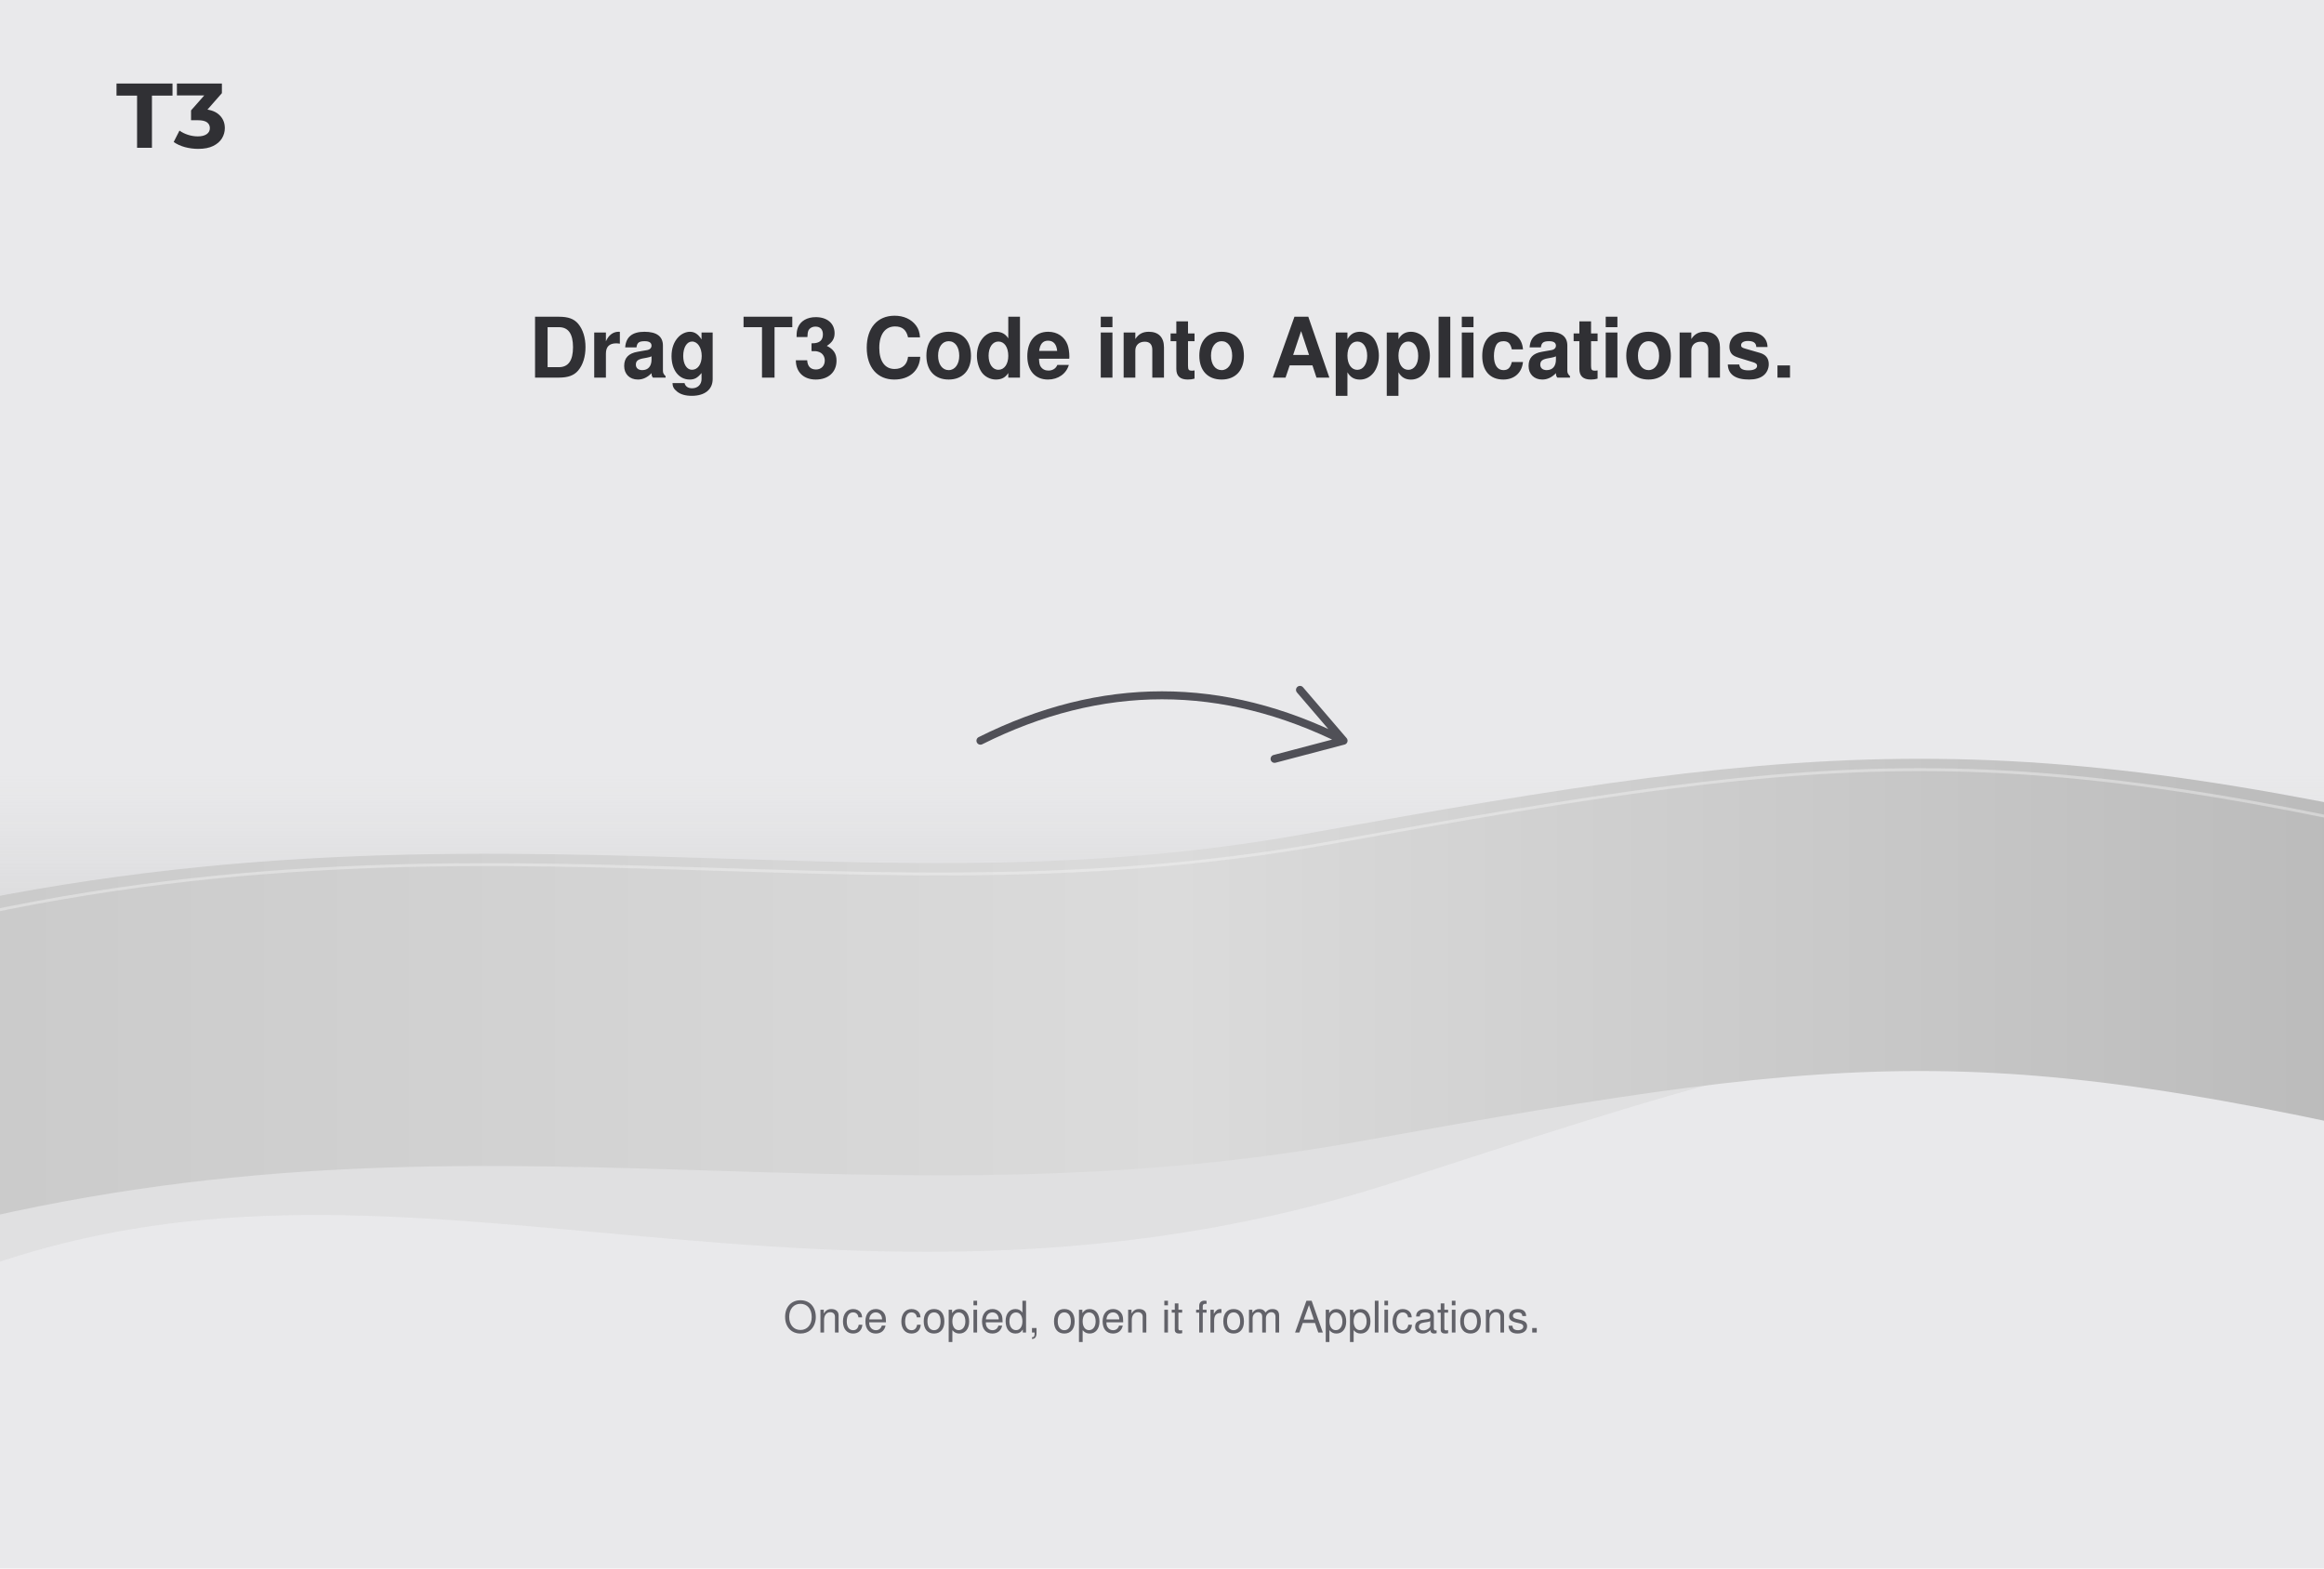
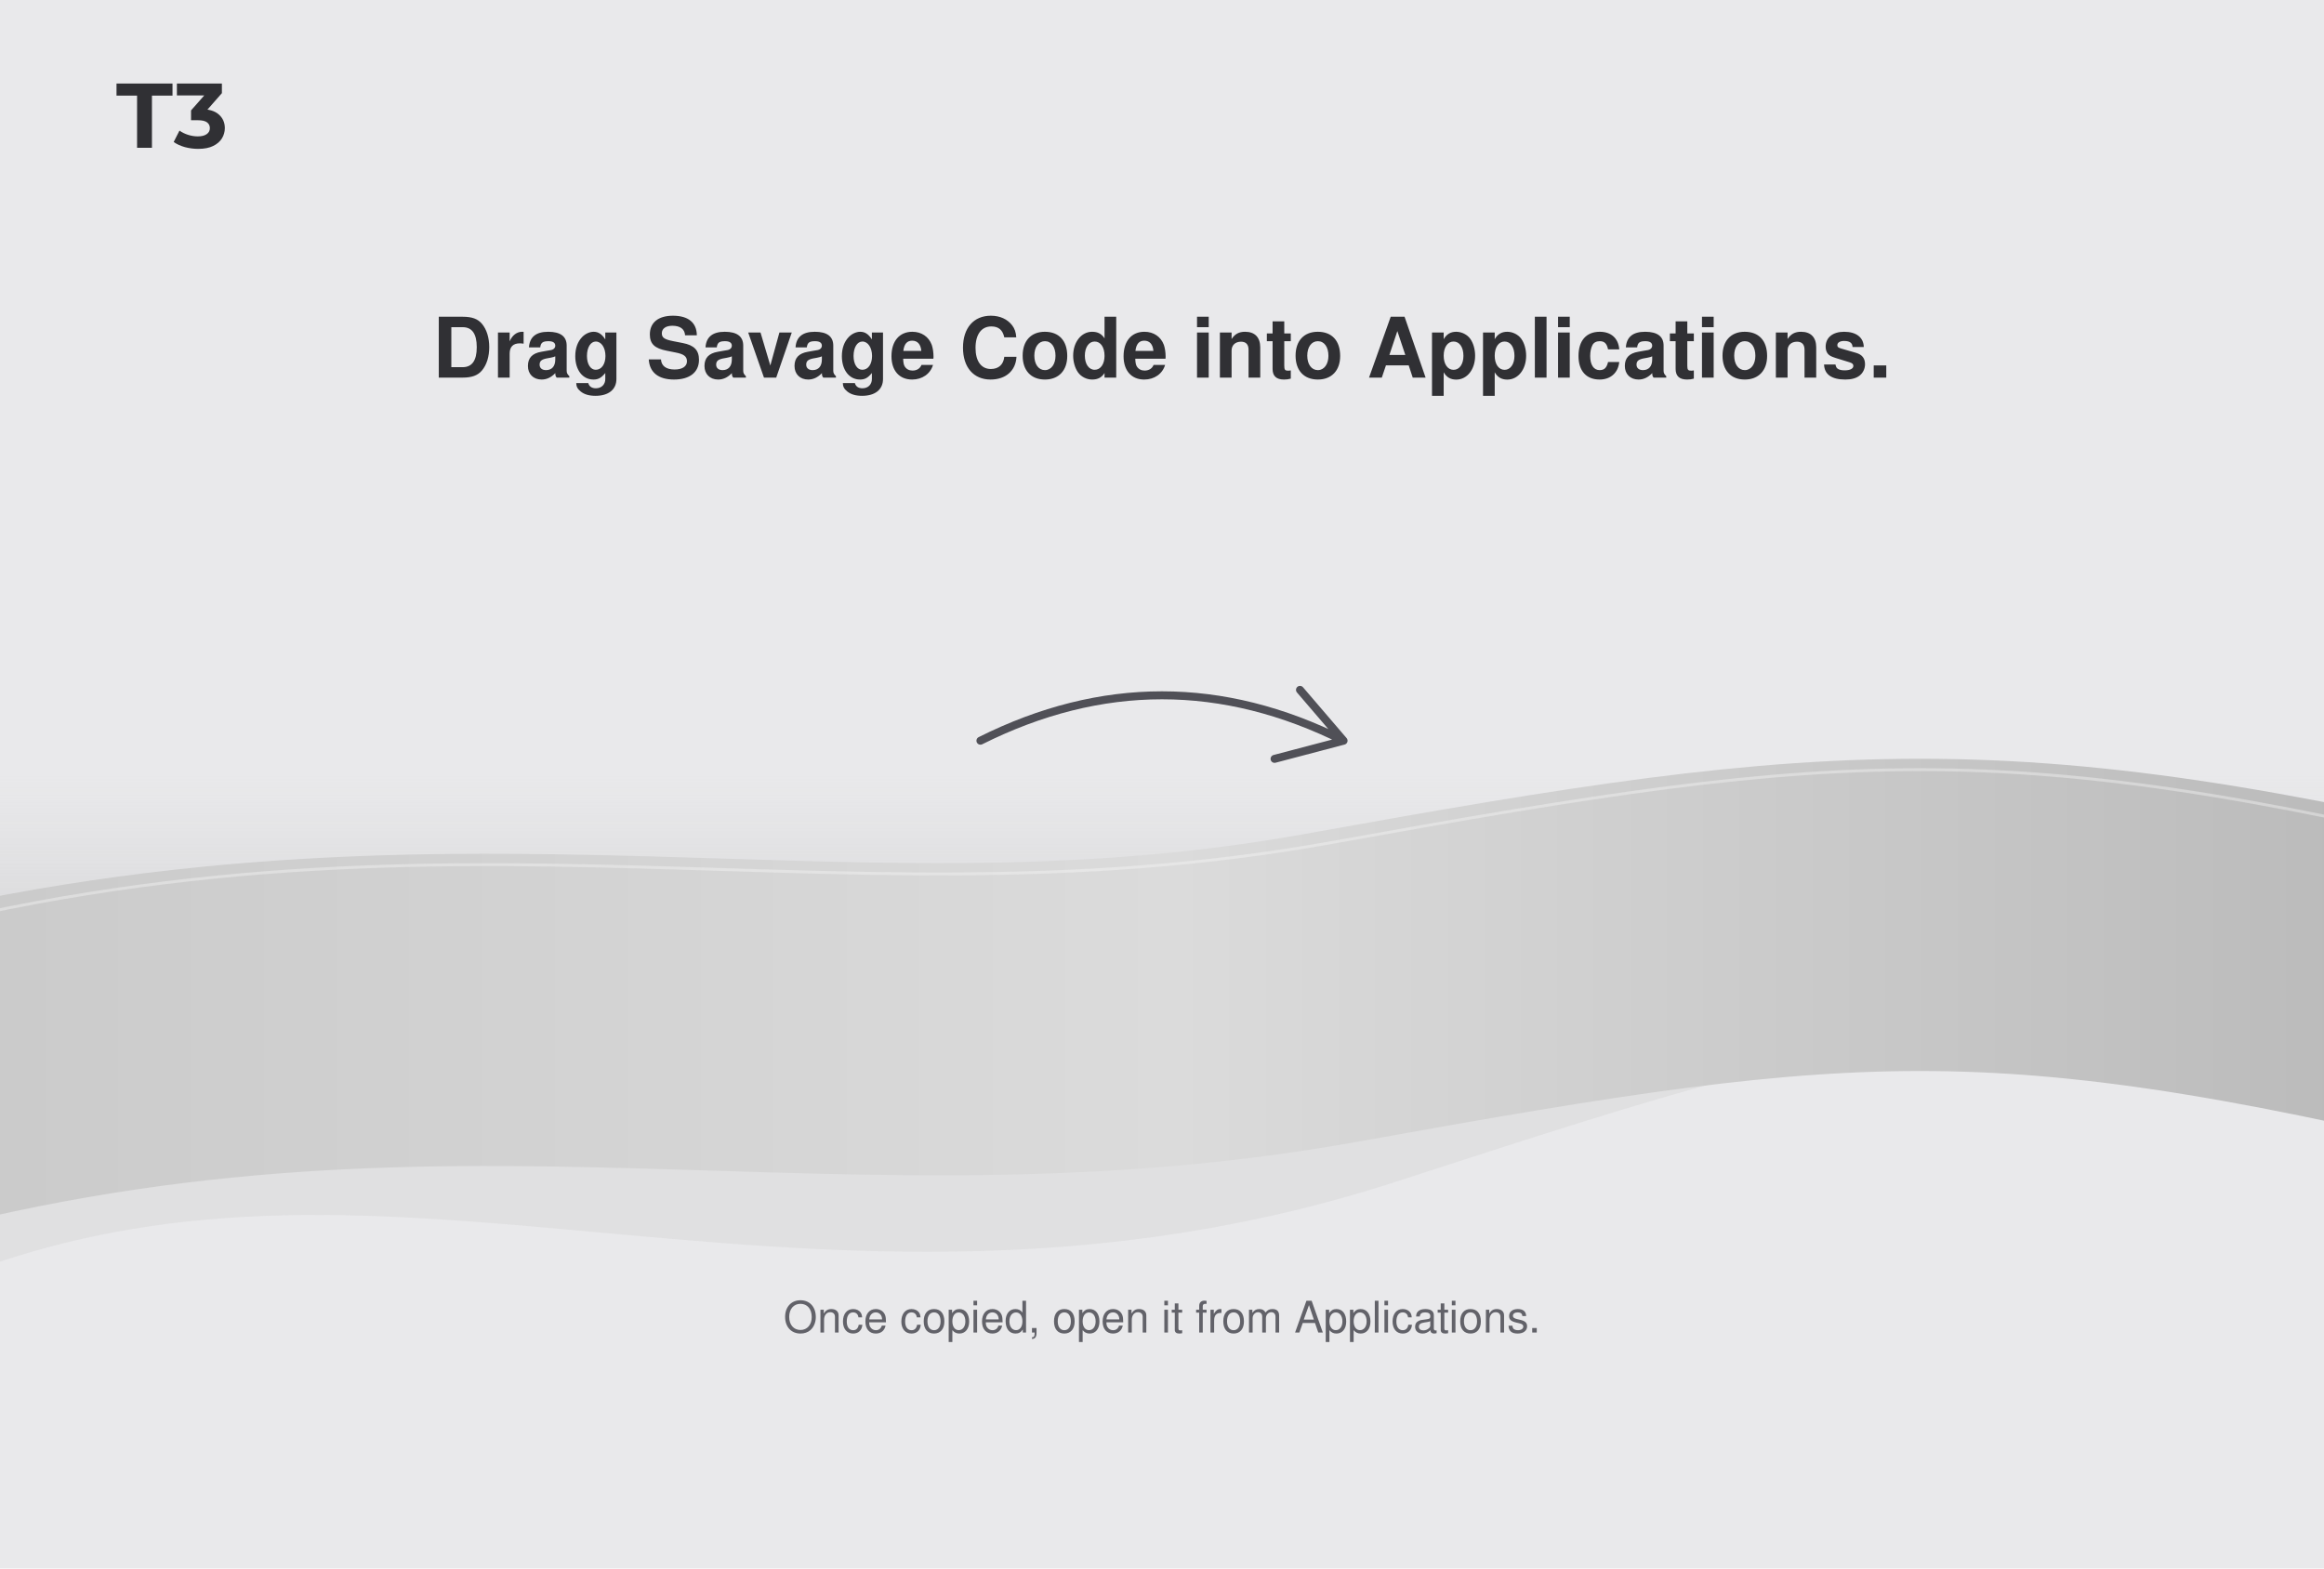
<svg xmlns="http://www.w3.org/2000/svg" width="1280" height="864" viewBox="0 0 640 432">
  <defs>
    <linearGradient id="veil" x1="0" y1="0" x2="0" y2="1">
      <stop stop-color="#B7B7B7" stop-opacity="0" />
      <stop offset=".55" stop-color="#A5A5A5" stop-opacity=".24" />
      <stop offset="1" stop-color="#D1D1D1" stop-opacity=".4" />
    </linearGradient>
    <linearGradient id="silk" x1="0" y1="0" x2="1" y2="0">
      <stop stop-color="#C8C8C8" />
      <stop offset=".5" stop-color="#DBDBDB" />
      <stop offset="1" stop-color="#B5B5B5" />
    </linearGradient>
  </defs>
  <rect width="640" height="432" fill="#E9E9EB" />
  <path d="M-60 293C95 220 214 304 362 256S559 191 707 257" stroke="url(#veil)" stroke-width="146" fill="none" opacity="1" stroke-linecap="round" stroke-linejoin="round" />
  <path d="M-60 306C113 252 223 298 367 272S553 242 707 280" stroke="url(#silk)" stroke-width="86" fill="none" opacity="1" stroke-linecap="round" stroke-linejoin="round" />
  <path d="M-60 266C113 212 223 258 367 232S553 202 707 240" stroke="#F5F5F5" stroke-width="0.8" fill="none" opacity="0.42" stroke-linecap="round" stroke-linejoin="round" />
  <svg x="32" y="23" width="30" height="18" viewBox="15.531 37 94.394 56.96" fill="#303034">
    <path d="M33.451 93V47.56H15.531V37H64.331V47.56H46.411V93H33.451ZM86.725 93.96C82.832 93.96 78.965 93.453 75.125 92.44C71.285 91.373 68.032 89.88 65.365 87.96L70.405 78.04C72.539 79.587 75.019 80.813 77.845 81.72C80.672 82.627 83.525 83.08 86.405 83.08C89.659 83.08 92.219 82.44 94.085 81.16C95.952 79.88 96.885 78.12 96.885 75.88C96.885 73.747 96.059 72.067 94.405 70.84C92.752 69.613 90.085 69 86.405 69H80.485V60.44L96.085 42.76L97.525 47.4H68.165V37H107.365V45.4L91.845 63.08L85.285 59.32H89.045C95.925 59.32 101.125 60.867 104.645 63.96C108.165 67.053 109.925 71.027 109.925 75.88C109.925 79.027 109.099 81.987 107.445 84.76C105.792 87.48 103.259 89.693 99.845 91.4C96.432 93.107 92.059 93.96 86.725 93.96Z" />
  </svg>
-   <text x="320" y="104" fill="#303034" font-family="Helvetica" font-size="23" font-weight="700" text-anchor="middle">Drag T3 Code into Applications.</text>
+   <text x="320" y="104" fill="#303034" font-family="Helvetica" font-size="23" font-weight="700" text-anchor="middle">Drag Savage Code into Applications.</text>
  <path d="M270 204Q320 179 370 204M358 190L370 204L351 209" stroke="#505057" stroke-width="2.2" fill="none" opacity="1" stroke-linecap="round" stroke-linejoin="round" />
  <text x="320" y="367" fill="#626269" font-family="Helvetica" font-size="12" font-weight="400" text-anchor="middle">Once copied, open it from Applications.</text>
</svg>
